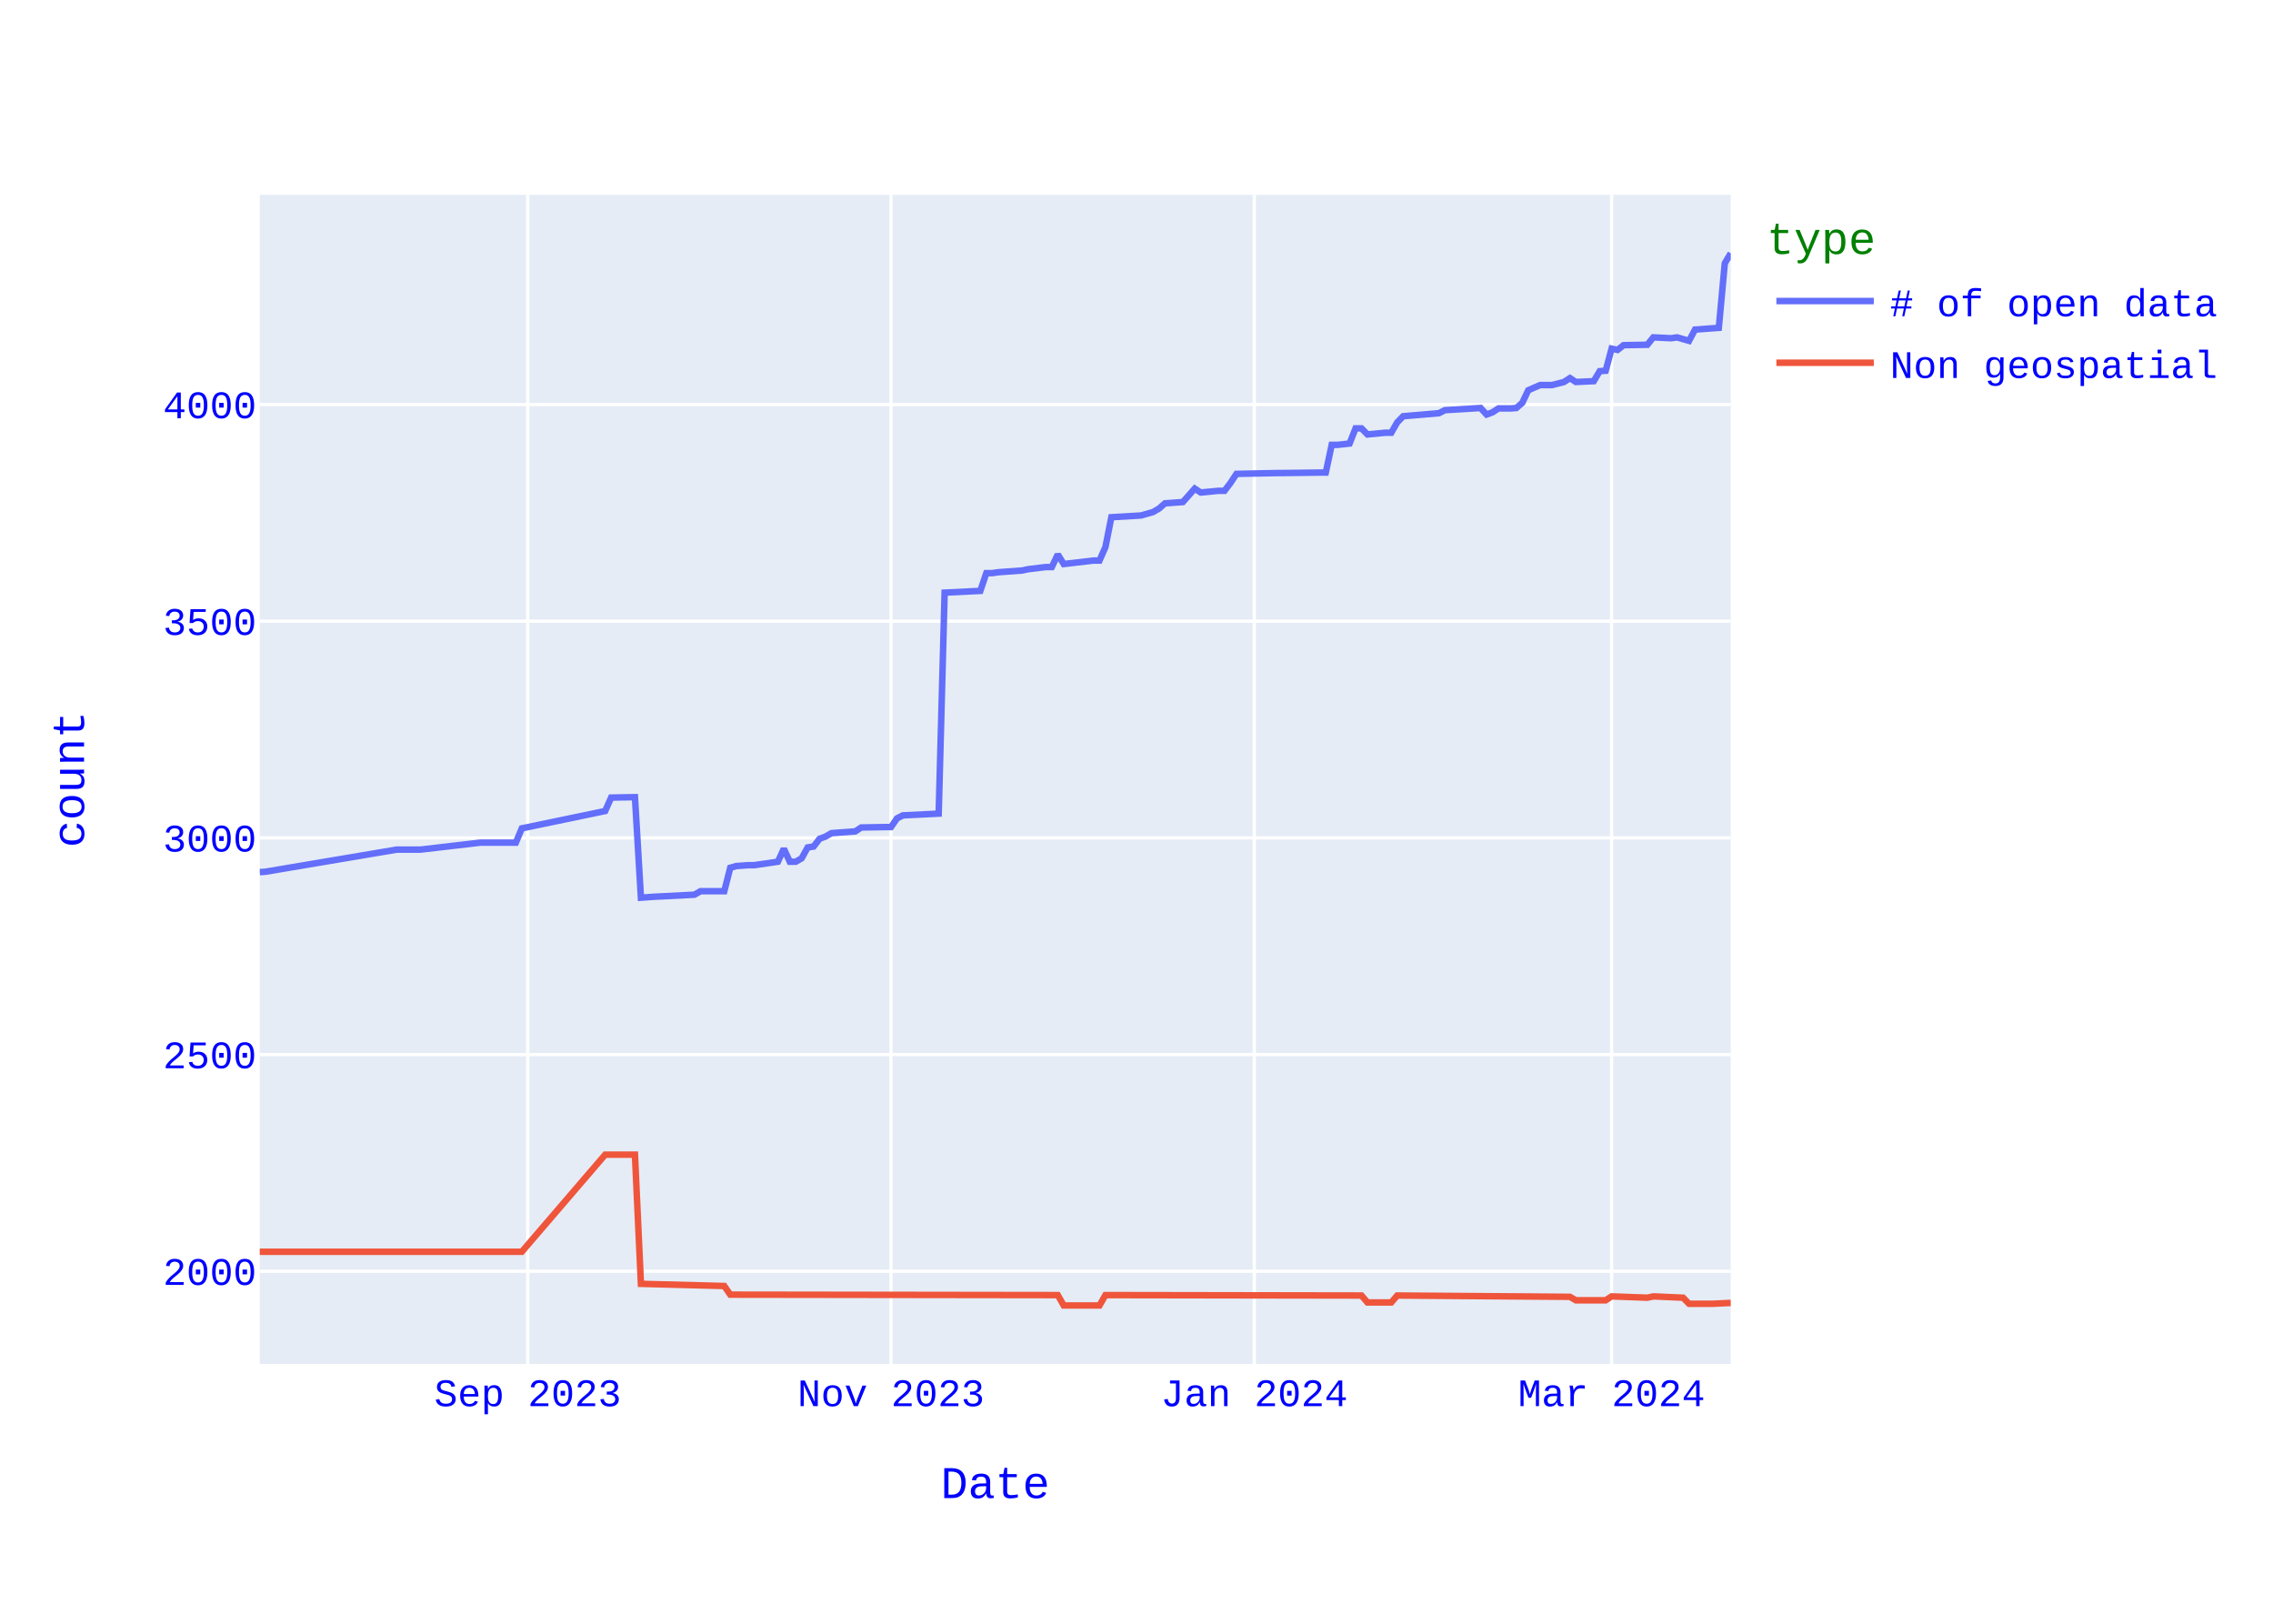
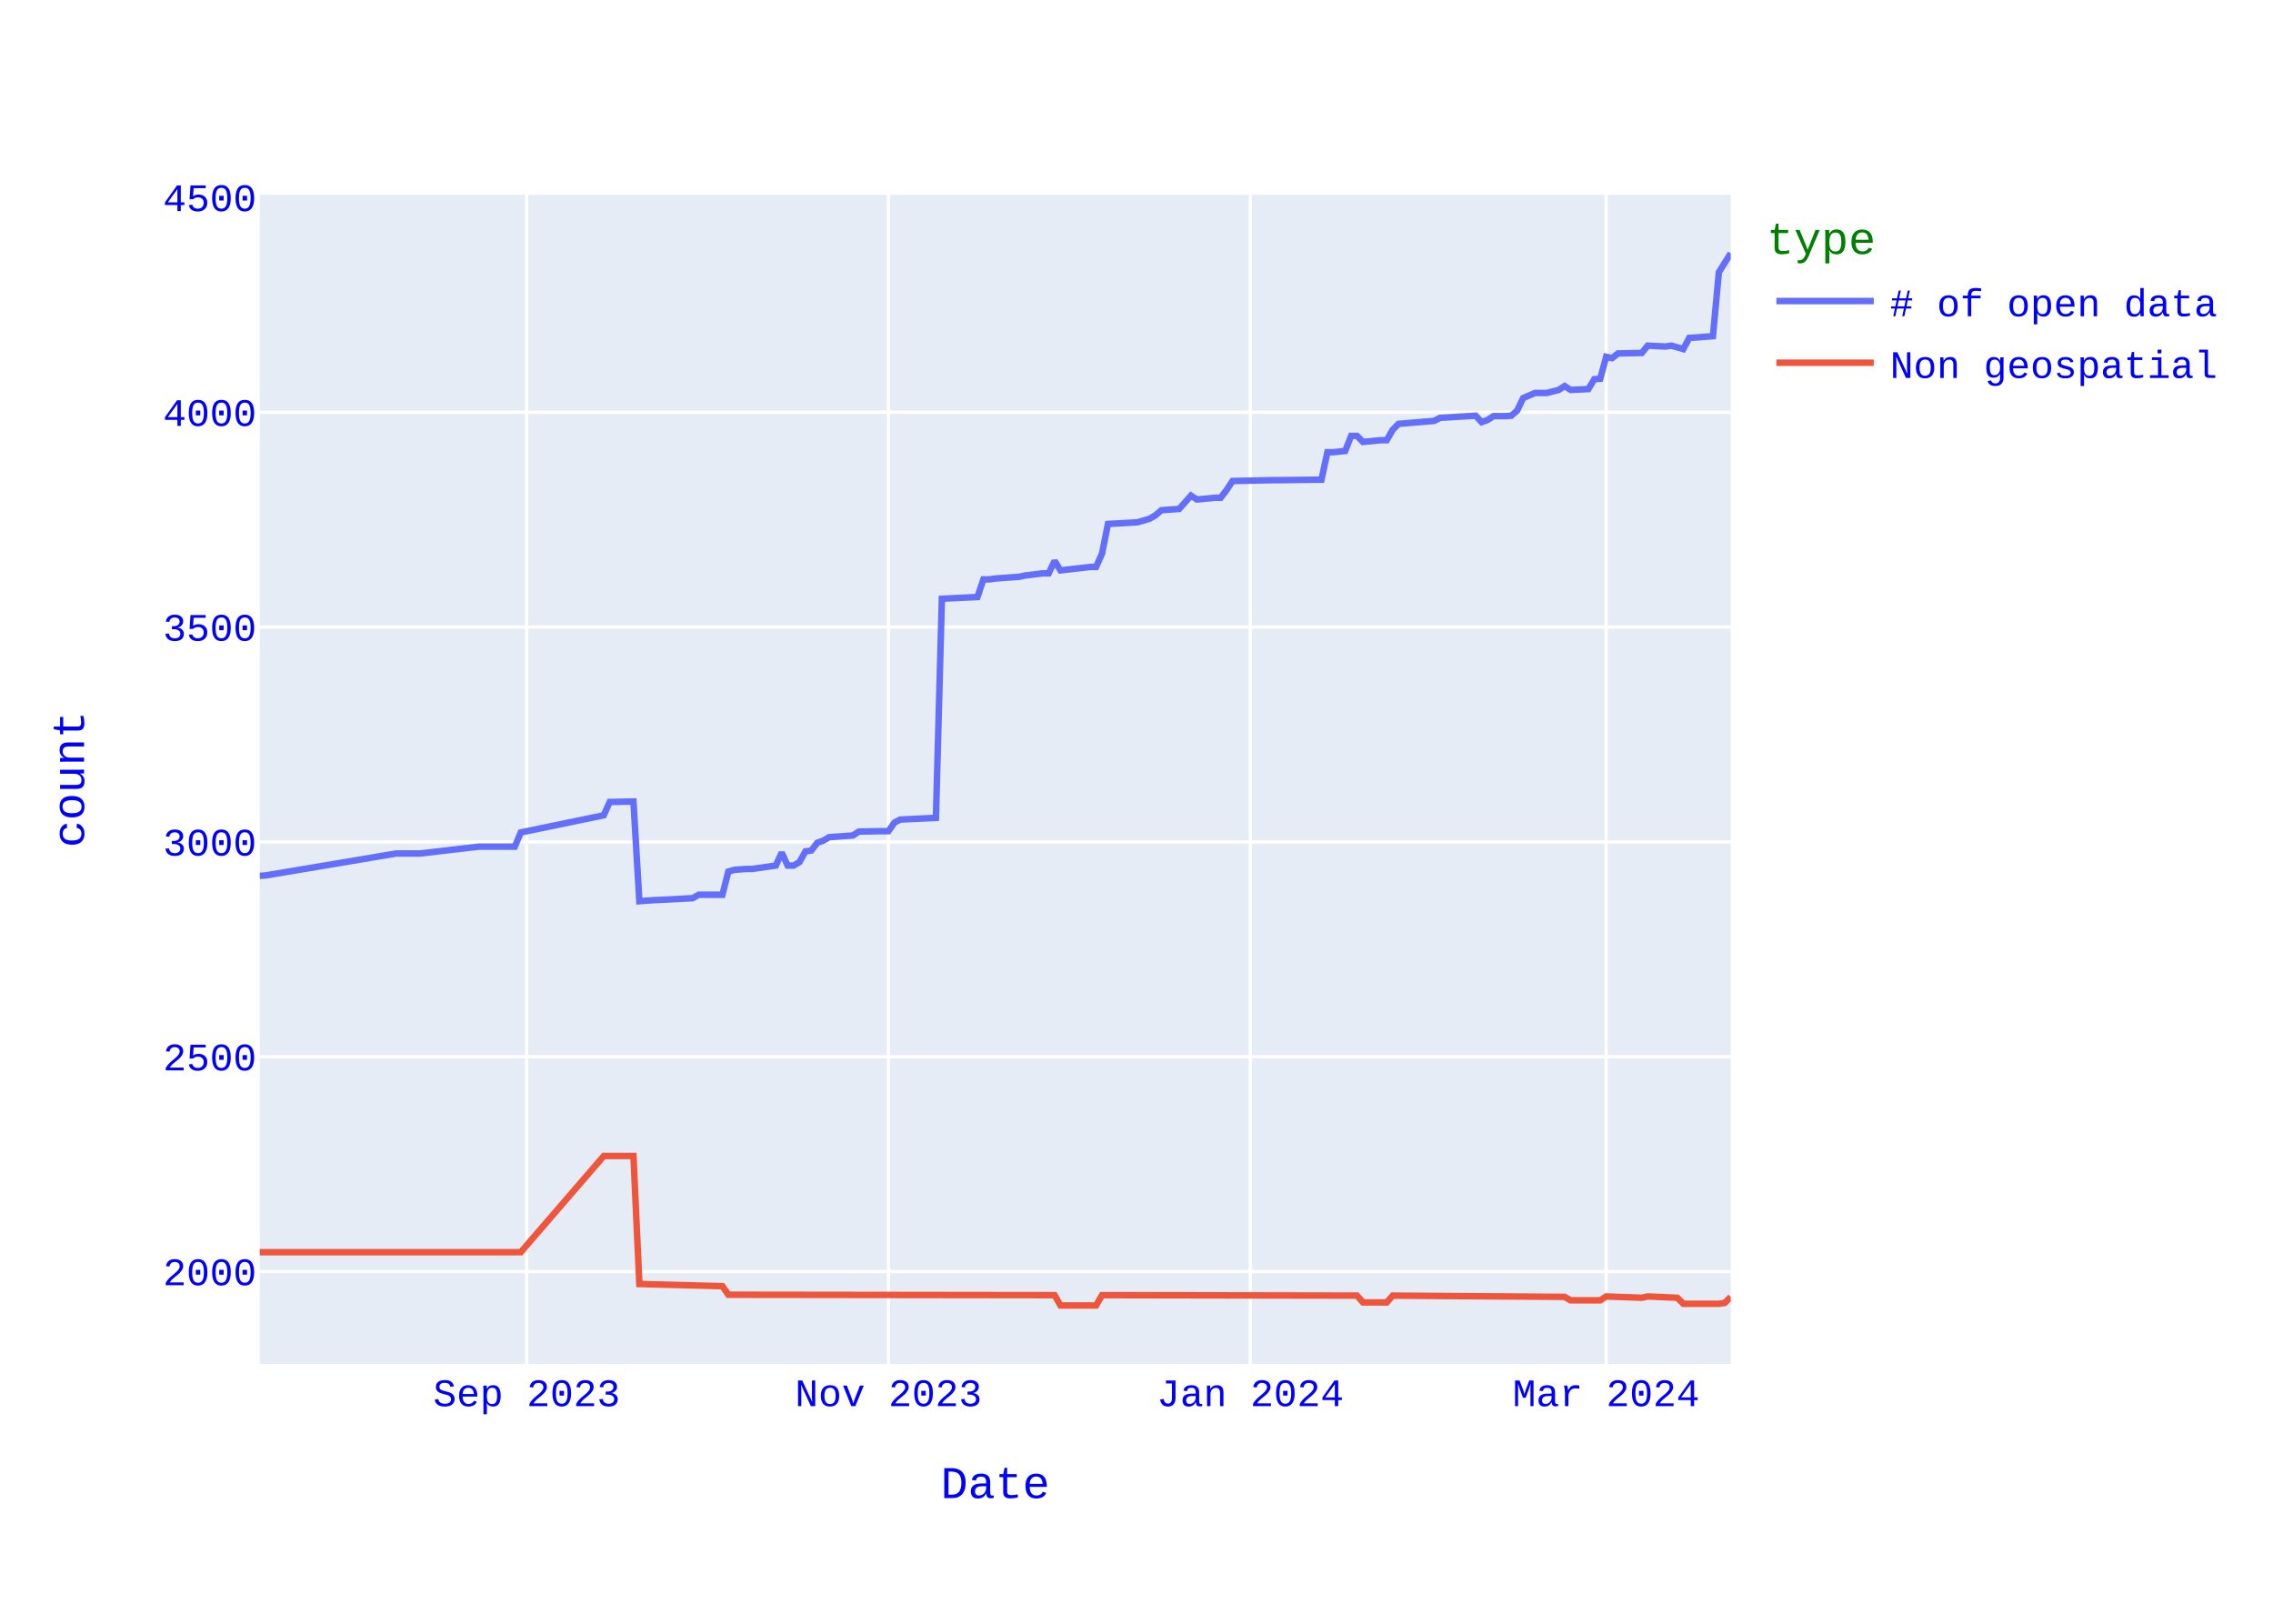
<svg xmlns="http://www.w3.org/2000/svg" class="main-svg" width="700" height="500" style="" viewBox="0 0 700 500">
  <rect x="0" y="0" width="700" height="500" style="fill: rgb(255, 255, 255); fill-opacity: 1;" />
-   <defs id="defs-8c52ce">
+   <defs id="defs-603f0a">
    <g class="clips">
-       <clipPath id="clip8c52cexyplot" class="plotclip">
+       <clipPath id="clip603f0axyplot" class="plotclip">
        <rect width="453" height="360" />
      </clipPath>
-       <clipPath class="axesclip" id="clip8c52cex">
+       <clipPath class="axesclip" id="clip603f0ax">
        <rect x="80" y="0" width="453" height="500" />
      </clipPath>
-       <clipPath class="axesclip" id="clip8c52cey">
+       <clipPath class="axesclip" id="clip603f0ay">
        <rect x="0" y="60" width="700" height="360" />
      </clipPath>
-       <clipPath class="axesclip" id="clip8c52cexy">
+       <clipPath class="axesclip" id="clip603f0axy">
        <rect x="80" y="60" width="453" height="360" />
      </clipPath>
    </g>
    <g class="gradients" />
    <g class="patterns" />
  </defs>
  <g class="bglayer">
    <rect class="bg" x="80" y="60" width="453" height="360" style="fill: rgb(229, 236, 246); fill-opacity: 1; stroke-width: 0;" />
  </g>
  <g class="layer-below">
    <g class="imagelayer" />
    <g class="shapelayer" />
  </g>
  <g class="cartesianlayer">
    <g class="subplot xy">
      <g class="layer-subplot">
        <g class="shapelayer" />
        <g class="imagelayer" />
      </g>
      <g class="minor-gridlayer">
        <g class="x" />
        <g class="y" />
      </g>
      <g class="gridlayer">
        <g class="x">
-           <path class="xgrid crisp" transform="translate(162.53,0)" d="M0,60v360" style="stroke: rgb(255, 255, 255); stroke-opacity: 1; stroke-width: 1px;" />
-           <path class="xgrid crisp" transform="translate(274.4,0)" d="M0,60v360" style="stroke: rgb(255, 255, 255); stroke-opacity: 1; stroke-width: 1px;" />
-           <path class="xgrid crisp" transform="translate(386.28,0)" d="M0,60v360" style="stroke: rgb(255, 255, 255); stroke-opacity: 1; stroke-width: 1px;" />
-           <path class="xgrid crisp" transform="translate(496.32,0)" d="M0,60v360" style="stroke: rgb(255, 255, 255); stroke-opacity: 1; stroke-width: 1px;" />
+           <path class="xgrid crisp" transform="translate(162.2,0)" d="M0,60v360" style="stroke: rgb(255, 255, 255); stroke-opacity: 1; stroke-width: 1px;" />
+           <path class="xgrid crisp" transform="translate(273.62,0)" d="M0,60v360" style="stroke: rgb(255, 255, 255); stroke-opacity: 1; stroke-width: 1px;" />
+           <path class="xgrid crisp" transform="translate(385.04,0)" d="M0,60v360" style="stroke: rgb(255, 255, 255); stroke-opacity: 1; stroke-width: 1px;" />
+           <path class="xgrid crisp" transform="translate(494.64,0)" d="M0,60v360" style="stroke: rgb(255, 255, 255); stroke-opacity: 1; stroke-width: 1px;" />
        </g>
        <g class="y">
-           <path class="ygrid crisp" transform="translate(0,391.46)" d="M80,0h453" style="stroke: rgb(255, 255, 255); stroke-opacity: 1; stroke-width: 1px;" />
-           <path class="ygrid crisp" transform="translate(0,324.74)" d="M80,0h453" style="stroke: rgb(255, 255, 255); stroke-opacity: 1; stroke-width: 1px;" />
-           <path class="ygrid crisp" transform="translate(0,258.01)" d="M80,0h453" style="stroke: rgb(255, 255, 255); stroke-opacity: 1; stroke-width: 1px;" />
-           <path class="ygrid crisp" transform="translate(0,191.29)" d="M80,0h453" style="stroke: rgb(255, 255, 255); stroke-opacity: 1; stroke-width: 1px;" />
-           <path class="ygrid crisp" transform="translate(0,124.57)" d="M80,0h453" style="stroke: rgb(255, 255, 255); stroke-opacity: 1; stroke-width: 1px;" />
+           <path class="ygrid crisp" transform="translate(0,391.55)" d="M80,0h453" style="stroke: rgb(255, 255, 255); stroke-opacity: 1; stroke-width: 1px;" />
+           <path class="ygrid crisp" transform="translate(0,325.4)" d="M80,0h453" style="stroke: rgb(255, 255, 255); stroke-opacity: 1; stroke-width: 1px;" />
+           <path class="ygrid crisp" transform="translate(0,259.25)" d="M80,0h453" style="stroke: rgb(255, 255, 255); stroke-opacity: 1; stroke-width: 1px;" />
+           <path class="ygrid crisp" transform="translate(0,193.1)" d="M80,0h453" style="stroke: rgb(255, 255, 255); stroke-opacity: 1; stroke-width: 1px;" />
+           <path class="ygrid crisp" transform="translate(0,126.95)" d="M80,0h453" style="stroke: rgb(255, 255, 255); stroke-opacity: 1; stroke-width: 1px;" />
        </g>
      </g>
      <g class="zerolinelayer" />
      <path class="xlines-below" />
      <path class="ylines-below" />
      <g class="overlines-below" />
      <g class="xaxislayer-below" />
      <g class="yaxislayer-below" />
      <g class="overaxes-below" />
-       <g class="plot" transform="translate(80,60)" clip-path="url(#clip8c52cexyplot)">
+       <g class="plot" transform="translate(80,60)" clip-path="url(#clip603f0axyplot)">
        <g class="scatterlayer mlayer">
-           <g class="trace scatter trace22ce18" style="stroke-miterlimit: 2; opacity: 1;">
+           <g class="trace scatter trace260e0f" style="stroke-miterlimit: 2; opacity: 1;">
            <g class="fills" />
            <g class="errorbars" />
            <g class="lines">
-               <path class="js-line" d="M453,18L451.17,21.07L449.33,40.95L442,41.49L440.16,44.96L436.49,43.89L434.66,44.15L429.16,43.89L427.32,46.16L419.99,46.29L418.15,47.76L416.32,47.36L414.49,54.16L412.65,54.3L410.82,57.37L405.32,57.63L403.48,56.43L401.65,57.63L397.98,58.57L394.31,58.57L392.48,59.37L390.64,60.17L388.81,64.04L386.98,65.64L385.14,65.77L381.47,65.77L379.64,66.97L377.81,67.64L375.97,65.64L364.97,66.31L363.13,67.24L352.13,68.17L350.3,70.04L348.46,73.25L346.63,73.25L341.13,73.78L339.29,71.91L337.46,71.91L335.62,76.58L331.96,76.98L330.12,76.98L328.29,85.52L326.45,85.52L315.45,85.66L313.62,85.66L300.78,85.92L298.94,88.72L297.11,91.13L295.28,91.13L289.77,91.66L287.94,90.46L284.27,94.6L282.44,94.73L278.77,95L276.94,96.6L275.1,97.67L271.43,98.73L262.26,99.27L260.43,108.47L258.6,112.61L256.76,112.61L247.59,113.68L245.76,110.74L243.92,114.61L242.09,114.61L236.59,115.28L234.75,115.68L227.42,116.21L225.58,116.48L223.75,116.48L221.91,121.95L210.91,122.49L209.08,190.54L198.07,191.08L196.24,192.01L194.4,194.68L192.57,194.68L185.23,194.81L183.4,196.01L176.06,196.55L174.23,197.61L172.4,198.28L170.56,200.68L168.73,200.95L166.89,204.29L165.06,205.35L163.23,205.35L161.39,201.35L159.56,205.35L152.22,206.42L150.39,206.42L146.72,206.69L144.89,207.22L143.05,214.43L141.22,214.43L135.72,214.43L133.88,215.5L121.04,216.16L119.21,216.3L117.38,216.43L115.54,185.47L108.21,185.6L106.37,189.74L80.7,195.08L78.86,199.48L69.69,199.48L67.86,199.48L49.52,201.62L47.68,201.62L42.18,201.62L1.83,208.42L0,208.56" style="vector-effect: none; fill: none; stroke: rgb(99, 110, 250); stroke-opacity: 1; stroke-width: 2px; opacity: 1;" />
+               <path class="js-line" d="M453,18L449.35,23.82L447.52,43.53L440.21,44.06L438.39,47.5L434.73,46.44L432.91,46.71L427.43,46.44L425.6,48.69L418.29,48.83L416.47,50.28L414.64,49.88L412.81,56.63L410.99,56.76L409.16,59.81L403.68,60.07L401.85,58.88L400.03,60.07L396.38,61L392.72,61L390.9,61.79L389.07,62.58L387.24,66.42L385.42,68.01L383.59,68.14L379.94,68.14L378.11,69.33L376.28,69.99L374.46,68.01L363.5,68.67L361.67,69.6L350.71,70.52L348.88,72.37L347.06,75.55L345.23,75.55L339.75,76.08L337.92,74.23L336.1,74.23L334.27,78.86L330.62,79.25L328.79,79.25L326.96,87.72L325.14,87.72L314.18,87.85L312.35,87.85L299.56,88.12L297.74,90.9L295.91,93.28L294.08,93.28L288.6,93.81L286.78,92.62L283.13,96.72L281.3,96.85L277.65,97.11L275.82,98.7L273.99,99.76L270.34,100.82L261.21,101.35L259.38,110.48L257.55,114.58L255.73,114.58L246.59,115.64L244.77,112.73L242.94,116.56L241.11,116.56L235.63,117.22L233.81,117.62L226.5,118.15L224.67,118.41L222.85,118.41L221.02,123.84L210.06,124.37L208.23,191.84L197.27,192.37L195.45,193.3L193.62,195.94L191.79,195.94L184.49,196.07L182.66,197.27L175.35,197.79L173.53,198.85L171.7,199.51L169.88,201.9L168.05,202.16L166.22,205.47L164.4,206.53L162.57,206.53L160.74,202.56L158.92,206.53L151.61,207.58L149.78,207.58L146.13,207.85L144.3,208.38L142.48,215.52L140.65,215.52L135.17,215.52L133.34,216.58L120.56,217.24L118.73,217.37L116.9,217.51L115.08,186.81L107.77,186.95L105.94,191.05L80.37,196.34L78.54,200.7L69.41,200.7L67.58,200.7L49.32,202.82L47.49,202.82L42.01,202.82L1.83,209.57L0,209.7" style="vector-effect: none; fill: none; stroke: rgb(99, 110, 250); stroke-opacity: 1; stroke-width: 2px; opacity: 1;" />
            </g>
            <g class="points" />
            <g class="text" />
          </g>
-           <g class="trace scatter tracea365ec" style="stroke-miterlimit: 2; opacity: 1;">
+           <g class="trace scatter trace2cdb02" style="stroke-miterlimit: 2; opacity: 1;">
            <g class="fills" />
            <g class="errorbars" />
            <g class="lines">
-               <path class="js-line" d="M453,341.2L447.5,341.47L445.66,341.47L440.16,341.47L438.33,339.6L429.16,339.2L427.32,339.6L416.32,339.2L414.49,340.4L405.32,340.4L403.48,339.33L350.3,338.93L348.46,341.07L341.13,341.07L339.29,338.93L260.43,338.8L258.6,342L247.59,342L245.76,338.8L144.89,338.66L143.05,336L117.38,335.33L115.54,295.56L106.37,295.56L80.7,325.45L0,325.45" style="vector-effect: none; fill: none; stroke: rgb(239, 85, 59); stroke-opacity: 1; stroke-width: 2px; opacity: 1;" />
+               <path class="js-line" d="M453,339.35L451.17,341.21L449.35,341.47L438.39,341.47L436.56,339.62L427.43,339.22L425.6,339.62L414.64,339.22L412.81,340.41L403.68,340.41L401.85,339.35L348.88,338.96L347.06,341.07L339.75,341.07L337.92,338.96L259.38,338.82L257.55,342L246.59,342L244.77,338.82L144.3,338.69L142.48,336.05L116.9,335.39L115.08,295.96L105.94,295.96L80.37,325.59L0,325.59" style="vector-effect: none; fill: none; stroke: rgb(239, 85, 59); stroke-opacity: 1; stroke-width: 2px; opacity: 1;" />
            </g>
            <g class="points" />
            <g class="text" />
          </g>
        </g>
      </g>
      <g class="overplot" />
      <path class="xlines-above crisp" d="M0,0" style="fill: none;" />
      <path class="ylines-above crisp" d="M0,0" style="fill: none;" />
      <g class="overlines-above" />
      <g class="xaxislayer-above">
        <g class="xtick">
-           <text text-anchor="middle" x="0" y="433" transform="translate(162.53,0)" style="font-family: 'Courier New'; font-size: 12px; fill: rgb(0, 0, 255); fill-opacity: 1; white-space: pre; opacity: 1;">Sep 2023</text>
+           <text text-anchor="middle" x="0" y="433" transform="translate(162.2,0)" style="font-family: 'Courier New'; font-size: 12px; fill: rgb(0, 0, 255); fill-opacity: 1; white-space: pre; opacity: 1;">Sep 2023</text>
        </g>
        <g class="xtick">
-           <text text-anchor="middle" x="0" y="433" style="font-family: 'Courier New'; font-size: 12px; fill: rgb(0, 0, 255); fill-opacity: 1; white-space: pre; opacity: 1;" transform="translate(274.4,0)">Nov 2023</text>
+           <text text-anchor="middle" x="0" y="433" style="font-family: 'Courier New'; font-size: 12px; fill: rgb(0, 0, 255); fill-opacity: 1; white-space: pre; opacity: 1;" transform="translate(273.62,0)">Nov 2023</text>
        </g>
        <g class="xtick">
-           <text text-anchor="middle" x="0" y="433" style="font-family: 'Courier New'; font-size: 12px; fill: rgb(0, 0, 255); fill-opacity: 1; white-space: pre; opacity: 1;" transform="translate(386.28,0)">Jan 2024</text>
+           <text text-anchor="middle" x="0" y="433" style="font-family: 'Courier New'; font-size: 12px; fill: rgb(0, 0, 255); fill-opacity: 1; white-space: pre; opacity: 1;" transform="translate(385.04,0)">Jan 2024</text>
        </g>
        <g class="xtick">
-           <text text-anchor="middle" x="0" y="433" style="font-family: 'Courier New'; font-size: 12px; fill: rgb(0, 0, 255); fill-opacity: 1; white-space: pre; opacity: 1;" transform="translate(496.32,0)">Mar 2024</text>
+           <text text-anchor="middle" x="0" y="433" style="font-family: 'Courier New'; font-size: 12px; fill: rgb(0, 0, 255); fill-opacity: 1; white-space: pre; opacity: 1;" transform="translate(494.64,0)">Mar 2024</text>
        </g>
      </g>
      <g class="yaxislayer-above">
        <g class="ytick">
-           <text text-anchor="end" x="79" y="4.2" transform="translate(0,391.46)" style="font-family: 'Courier New'; font-size: 12px; fill: rgb(0, 0, 255); fill-opacity: 1; white-space: pre; opacity: 1;">2000</text>
+           <text text-anchor="end" x="79" y="4.2" transform="translate(0,391.55)" style="font-family: 'Courier New'; font-size: 12px; fill: rgb(0, 0, 255); fill-opacity: 1; white-space: pre; opacity: 1;">2000</text>
        </g>
        <g class="ytick">
-           <text text-anchor="end" x="79" y="4.2" style="font-family: 'Courier New'; font-size: 12px; fill: rgb(0, 0, 255); fill-opacity: 1; white-space: pre; opacity: 1;" transform="translate(0,324.74)">2500</text>
+           <text text-anchor="end" x="79" y="4.2" style="font-family: 'Courier New'; font-size: 12px; fill: rgb(0, 0, 255); fill-opacity: 1; white-space: pre; opacity: 1;" transform="translate(0,325.4)">2500</text>
        </g>
        <g class="ytick">
-           <text text-anchor="end" x="79" y="4.2" style="font-family: 'Courier New'; font-size: 12px; fill: rgb(0, 0, 255); fill-opacity: 1; white-space: pre; opacity: 1;" transform="translate(0,258.01)">3000</text>
+           <text text-anchor="end" x="79" y="4.2" style="font-family: 'Courier New'; font-size: 12px; fill: rgb(0, 0, 255); fill-opacity: 1; white-space: pre; opacity: 1;" transform="translate(0,259.25)">3000</text>
        </g>
        <g class="ytick">
-           <text text-anchor="end" x="79" y="4.2" style="font-family: 'Courier New'; font-size: 12px; fill: rgb(0, 0, 255); fill-opacity: 1; white-space: pre; opacity: 1;" transform="translate(0,191.29)">3500</text>
+           <text text-anchor="end" x="79" y="4.2" style="font-family: 'Courier New'; font-size: 12px; fill: rgb(0, 0, 255); fill-opacity: 1; white-space: pre; opacity: 1;" transform="translate(0,193.1)">3500</text>
        </g>
        <g class="ytick">
-           <text text-anchor="end" x="79" y="4.2" style="font-family: 'Courier New'; font-size: 12px; fill: rgb(0, 0, 255); fill-opacity: 1; white-space: pre; opacity: 1;" transform="translate(0,124.57)">4000</text>
+           <text text-anchor="end" x="79" y="4.2" style="font-family: 'Courier New'; font-size: 12px; fill: rgb(0, 0, 255); fill-opacity: 1; white-space: pre; opacity: 1;" transform="translate(0,126.95)">4000</text>
+         </g>
+         <g class="ytick">
+           <text text-anchor="end" x="79" y="4.2" style="font-family: 'Courier New'; font-size: 12px; fill: rgb(0, 0, 255); fill-opacity: 1; white-space: pre; opacity: 1;" transform="translate(0,60.8)">4500</text>
        </g>
      </g>
      <g class="overaxes-above" />
    </g>
  </g>
  <g class="polarlayer" />
  <g class="smithlayer" />
  <g class="ternarylayer" />
  <g class="geolayer" />
  <g class="funnelarealayer" />
  <g class="pielayer" />
  <g class="iciclelayer" />
  <g class="treemaplayer" />
  <g class="sunburstlayer" />
  <g class="glimages" />
-   <defs id="topdefs-8c52ce">
+   <defs id="topdefs-603f0a">
    <g class="clips" />
-     <clipPath id="legend8c52ce">
+     <clipPath id="legend603f0a">
      <rect width="146" height="67" x="0" y="0" />
    </clipPath>
  </defs>
  <g class="layer-above">
    <g class="imagelayer" />
    <g class="shapelayer" />
  </g>
  <g class="infolayer">
    <g class="legend" pointer-events="all" transform="translate(542.06,60)">
      <rect class="bg" shape-rendering="crispEdges" style="stroke: rgb(68, 68, 68); stroke-opacity: 1; fill: rgb(255, 255, 255); fill-opacity: 1; stroke-width: 0px;" width="146" height="67" x="0" y="0" />
-       <g class="scrollbox" transform="" clip-path="url(#legend8c52ce)">
+       <g class="scrollbox" transform="" clip-path="url(#legend603f0a)">
        <text class="legendtitletext" text-anchor="start" x="2" y="18.2" style="font-family: 'Courier New'; font-size: 14px; fill: rgb(0, 128, 0); fill-opacity: 1; white-space: pre;">type</text>
        <g class="groups" transform="">
          <g class="traces" transform="translate(0,32.7)" style="opacity: 1;">
            <text class="legendtext" text-anchor="start" x="40" y="4.68" style="font-family: 'Courier New'; font-size: 12px; fill: rgb(0, 0, 255); fill-opacity: 1; white-space: pre;"># of open data</text>
            <g class="layers" style="opacity: 1;">
              <g class="legendfill" />
              <g class="legendlines">
                <path class="js-line" d="M5,0h30" style="fill: none; stroke: rgb(99, 110, 250); stroke-opacity: 1; stroke-width: 2px;" />
              </g>
              <g class="legendsymbols">
                <g class="legendpoints" />
              </g>
            </g>
            <rect class="legendtoggle" x="0" y="-9.5" width="140.828" height="19" style="fill: rgb(0, 0, 0); fill-opacity: 0;" />
          </g>
        </g>
        <g class="groups" transform="">
          <g class="traces" transform="translate(0,51.7)" style="opacity: 1;">
            <text class="legendtext" text-anchor="start" x="40" y="4.68" style="font-family: 'Courier New'; font-size: 12px; fill: rgb(0, 0, 255); fill-opacity: 1; white-space: pre;">Non geospatial</text>
            <g class="layers" style="opacity: 1;">
              <g class="legendfill" />
              <g class="legendlines">
                <path class="js-line" d="M5,0h30" style="fill: none; stroke: rgb(239, 85, 59); stroke-opacity: 1; stroke-width: 2px;" />
              </g>
              <g class="legendsymbols">
                <g class="legendpoints" />
              </g>
            </g>
            <rect class="legendtoggle" x="0" y="-9.5" width="140.828" height="19" style="fill: rgb(0, 0, 0); fill-opacity: 0;" />
          </g>
        </g>
      </g>
      <rect class="scrollbar" rx="20" ry="3" width="0" height="0" style="fill: rgb(128, 139, 164); fill-opacity: 1;" x="0" y="0" />
    </g>
    <g class="g-gtitle" />
    <g class="g-xtitle">
      <text class="xtitle" x="306.5" y="461.3" text-anchor="middle" style="font-family: 'Courier New'; font-size: 14px; fill: rgb(0, 0, 255); opacity: 1; font-weight: normal; white-space: pre;">Date</text>
    </g>
    <g class="g-ytitle">
      <text class="ytitle" transform="rotate(-90,25.8875,240)" x="25.888" y="240" text-anchor="middle" style="font-family: 'Courier New'; font-size: 14px; fill: rgb(0, 0, 255); opacity: 1; font-weight: normal; white-space: pre;">count</text>
    </g>
  </g>
</svg>
